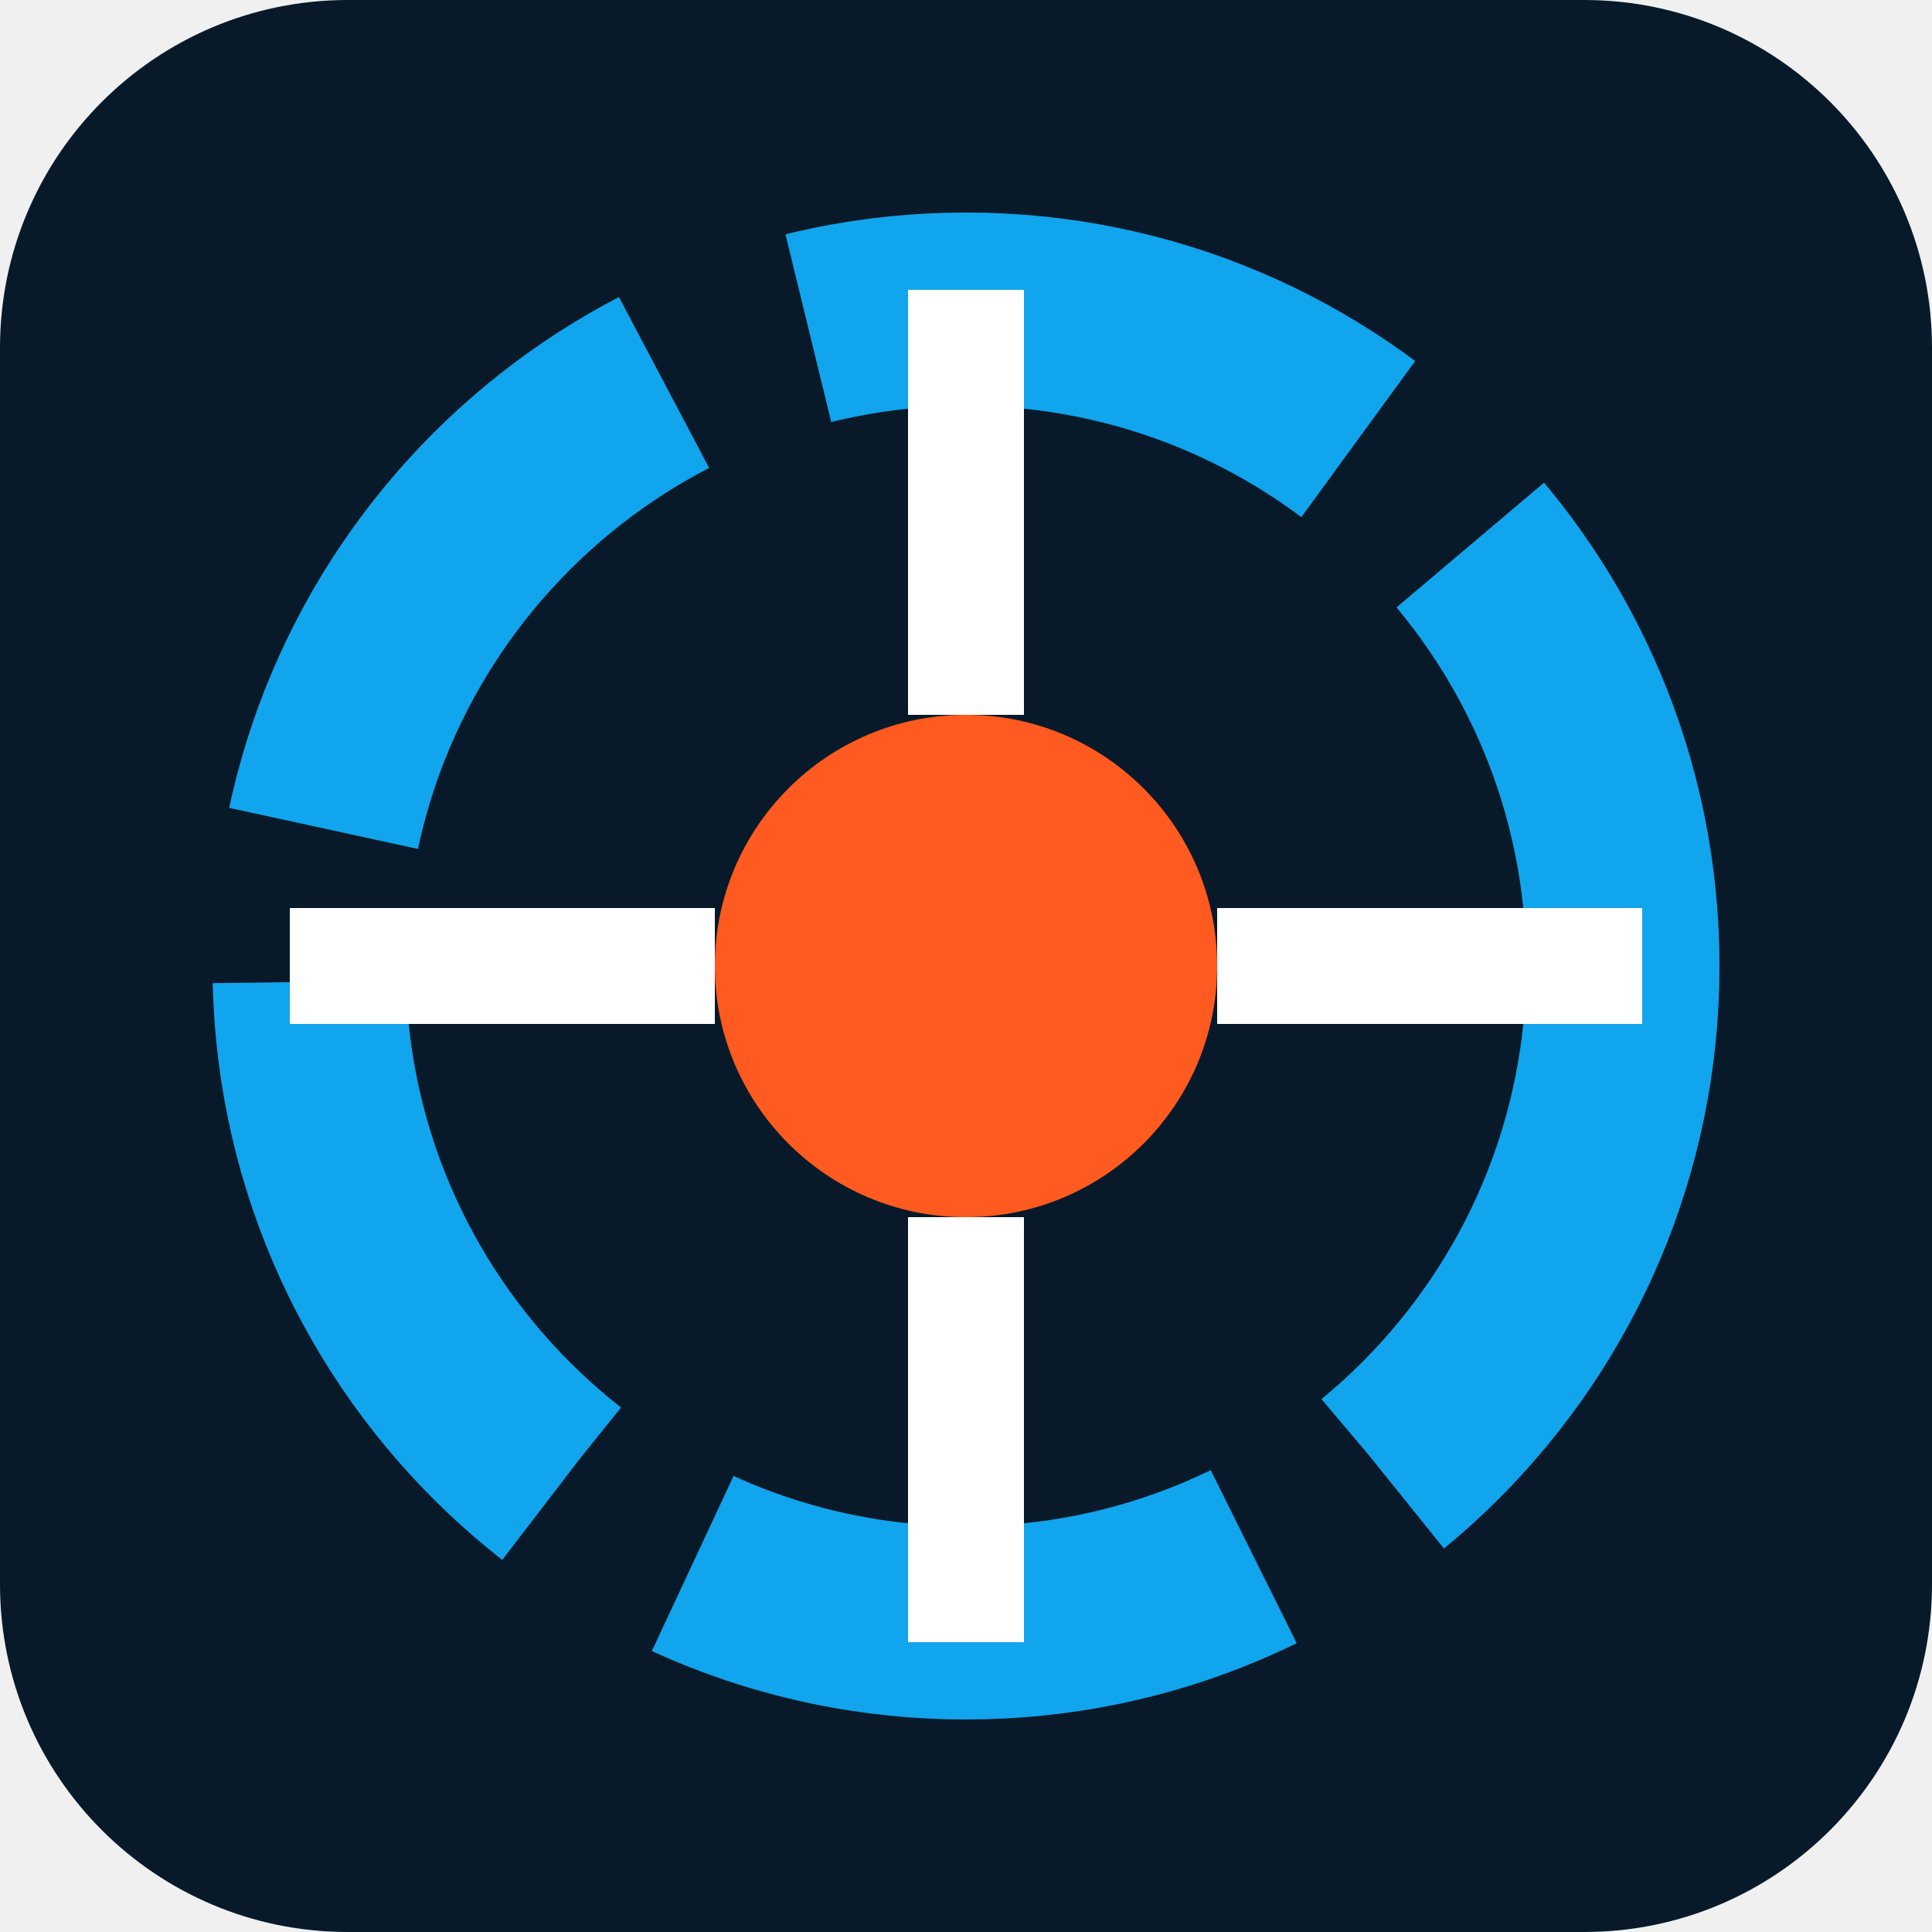
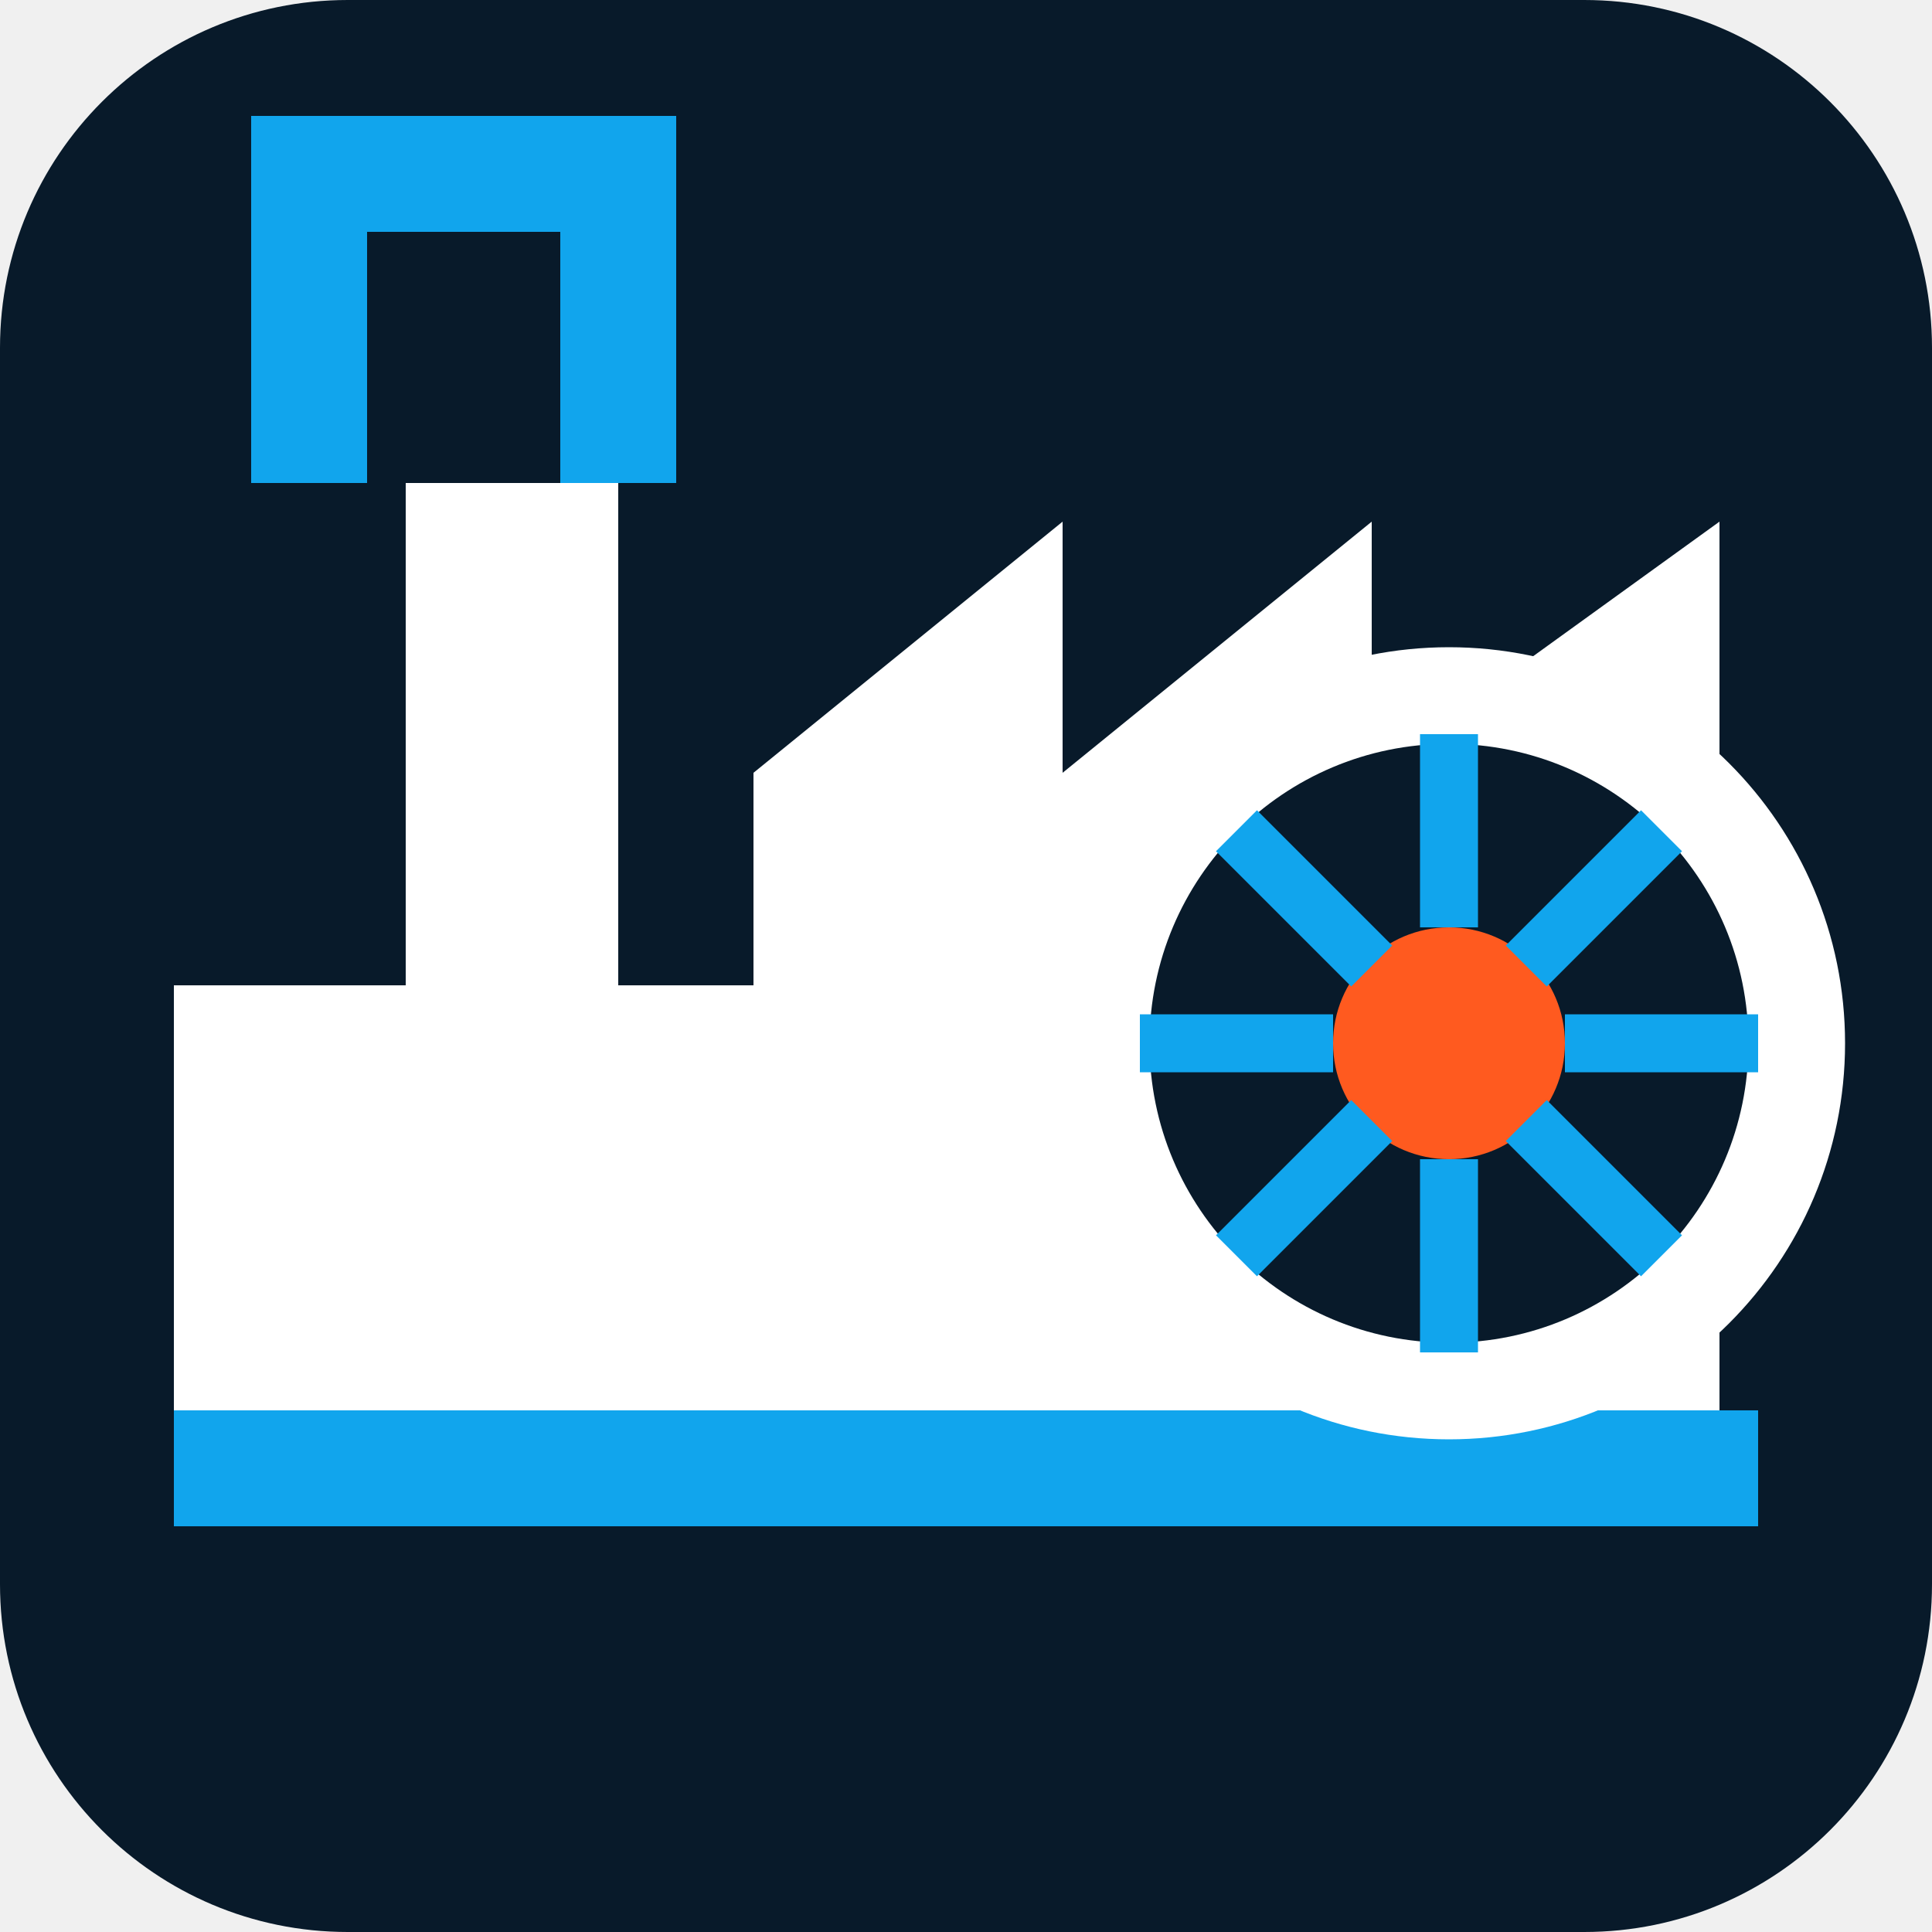
<svg xmlns="http://www.w3.org/2000/svg" viewBox="0 0 100 100">
  <rect width="100" height="100" rx="18" fill="#081a2a" />
-   <circle cx="50" cy="50" r="34" fill="none" stroke="#11a5ed" stroke-width="10" stroke-dasharray="30 8" />
-   <circle cx="50" cy="50" r="13" fill="#ff5a1f" />
-   <path d="M50 37V15M50 85V63M37 50H15M85 50H63" stroke="#fff" stroke-width="6" />
+   <path d="M9 76V51h12V25h11v26h7V40l16-13v13l16-13v13l18-13v49z" fill="#fff" />
+   <path d="M16 25V9h16v16M9 76h82" fill="none" stroke="#11a5ed" stroke-width="6" />
+   <circle cx="75" cy="54" r="18" fill="#081a2a" stroke="#fff" stroke-width="5" />
+   <circle cx="75" cy="54" r="6" fill="#ff5a1f" />
+   <path d="M75 38v10M75 60v10M59 54h10M81 54h10M64 43l7 7M79 58l7 7M86 43l-7 7M71 58l-7 7" stroke="#11a5ed" stroke-width="3" />
</svg>
